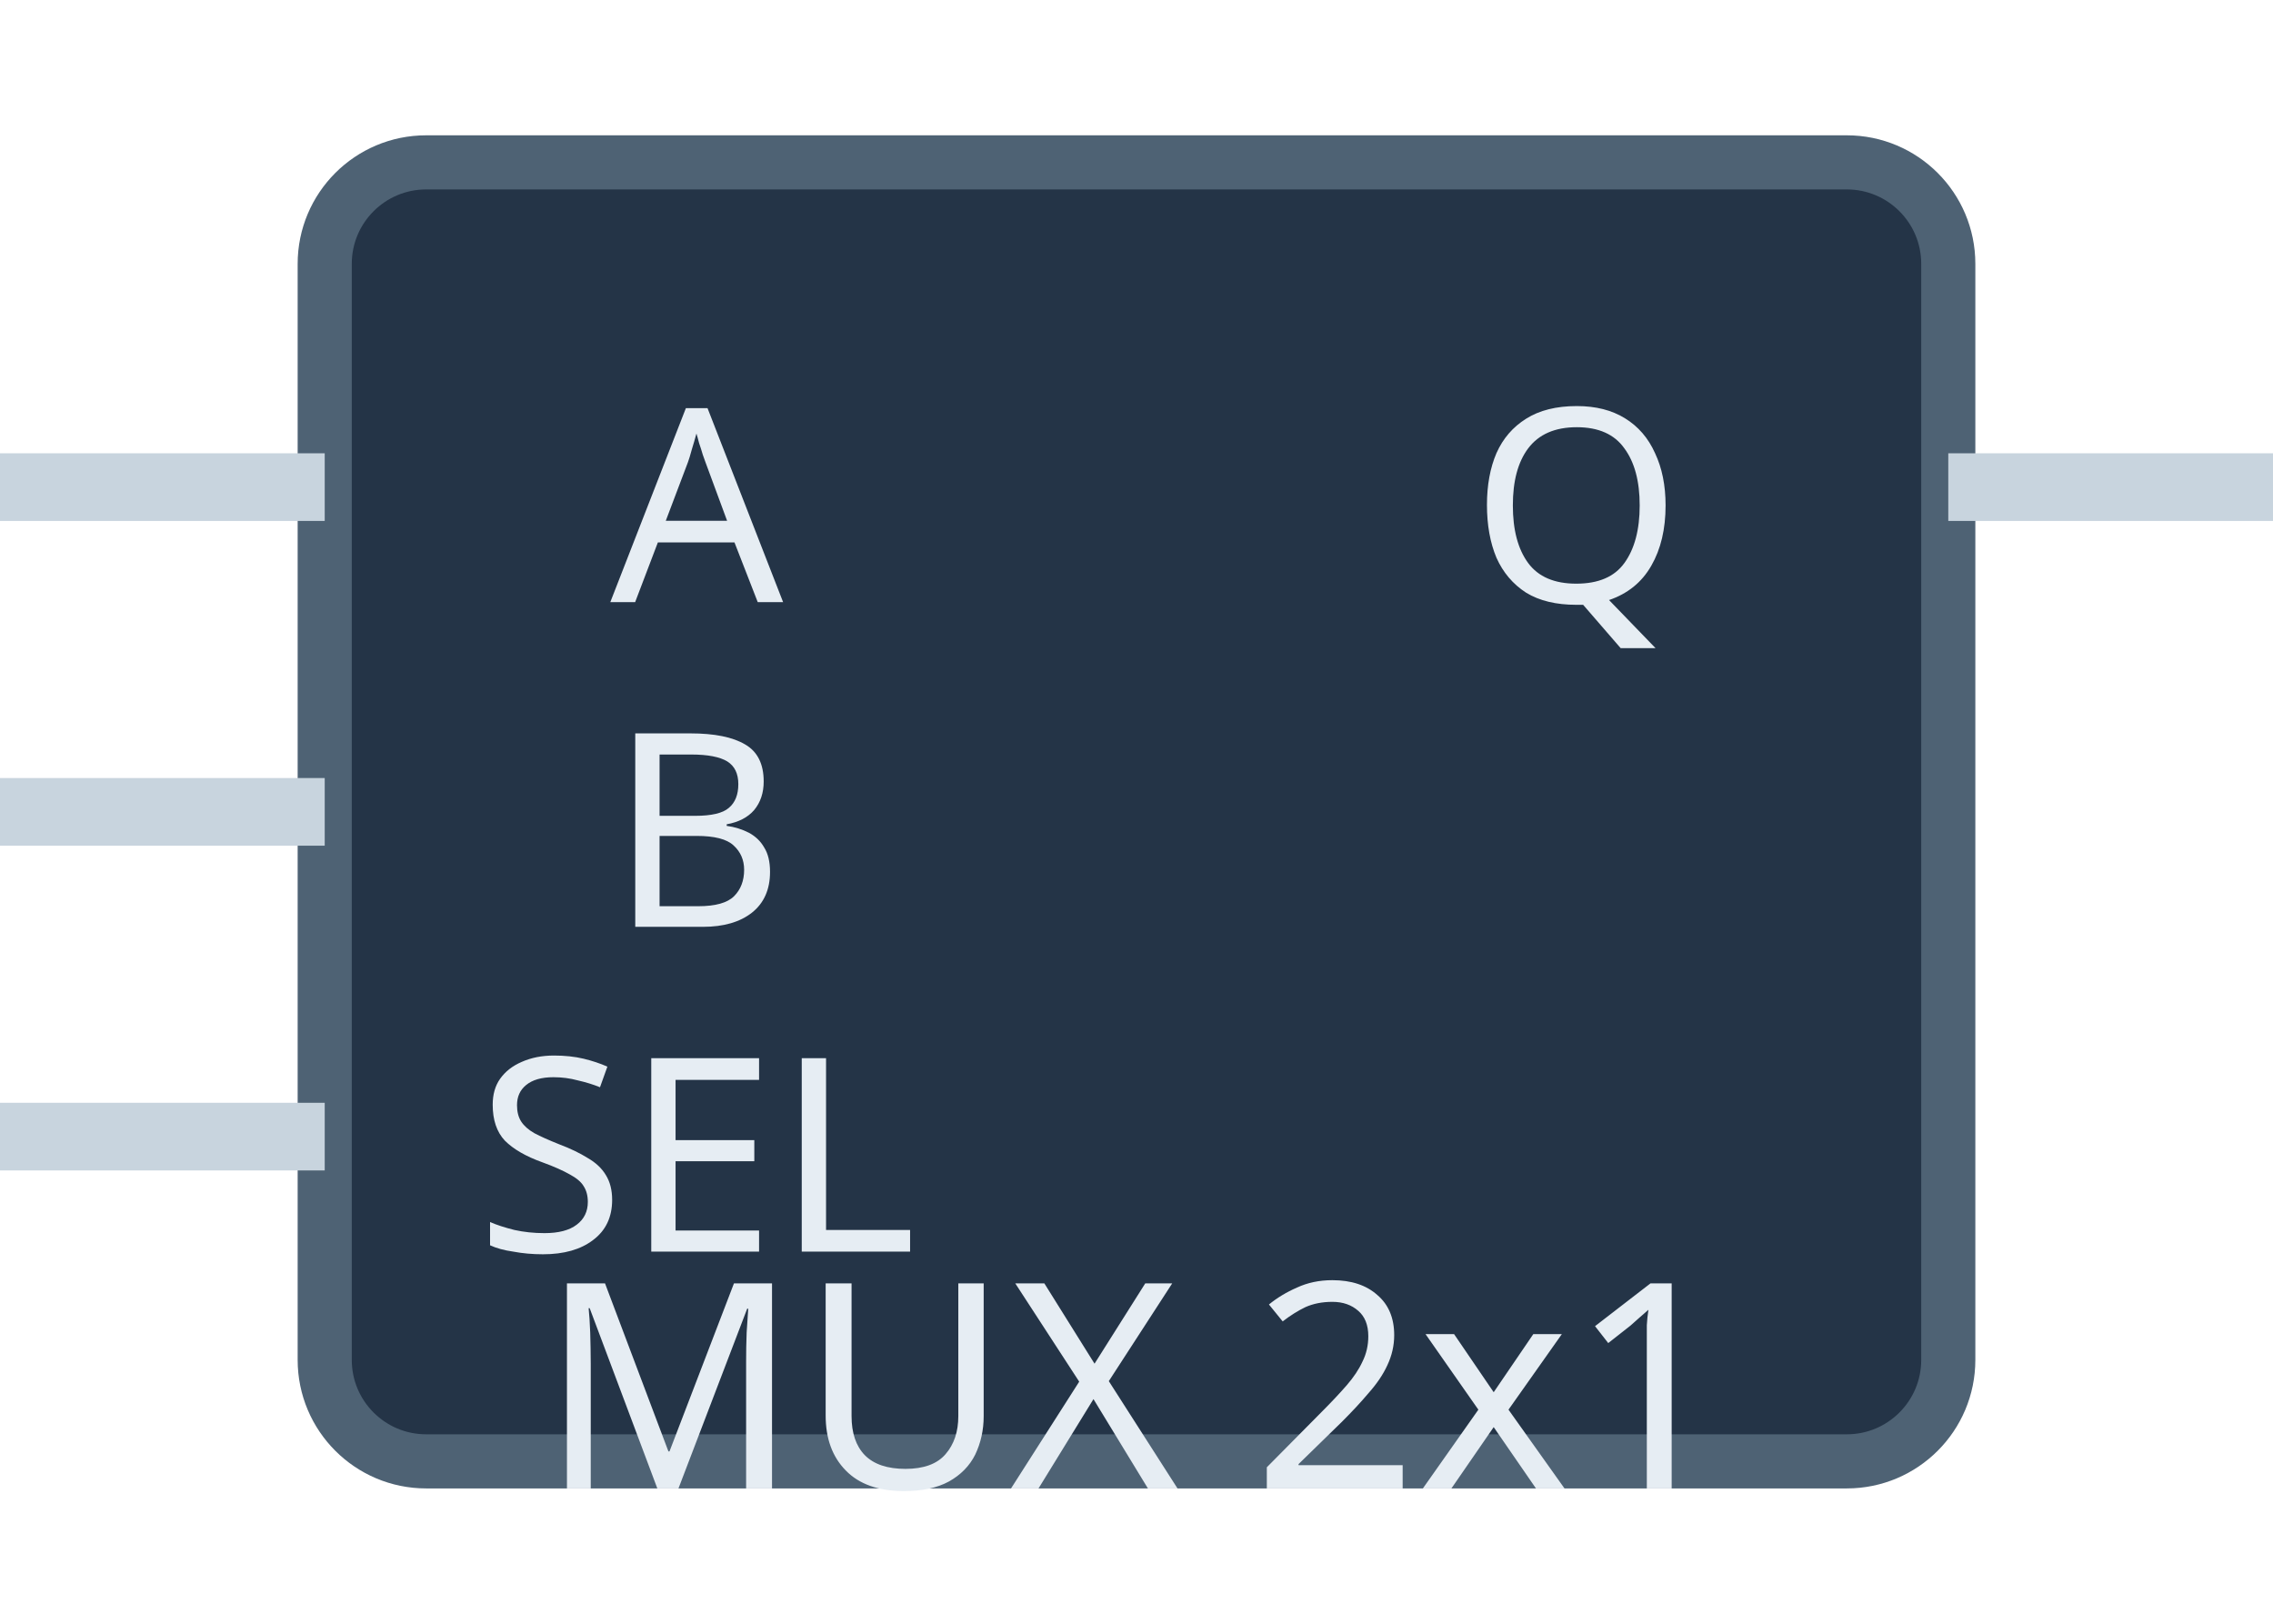
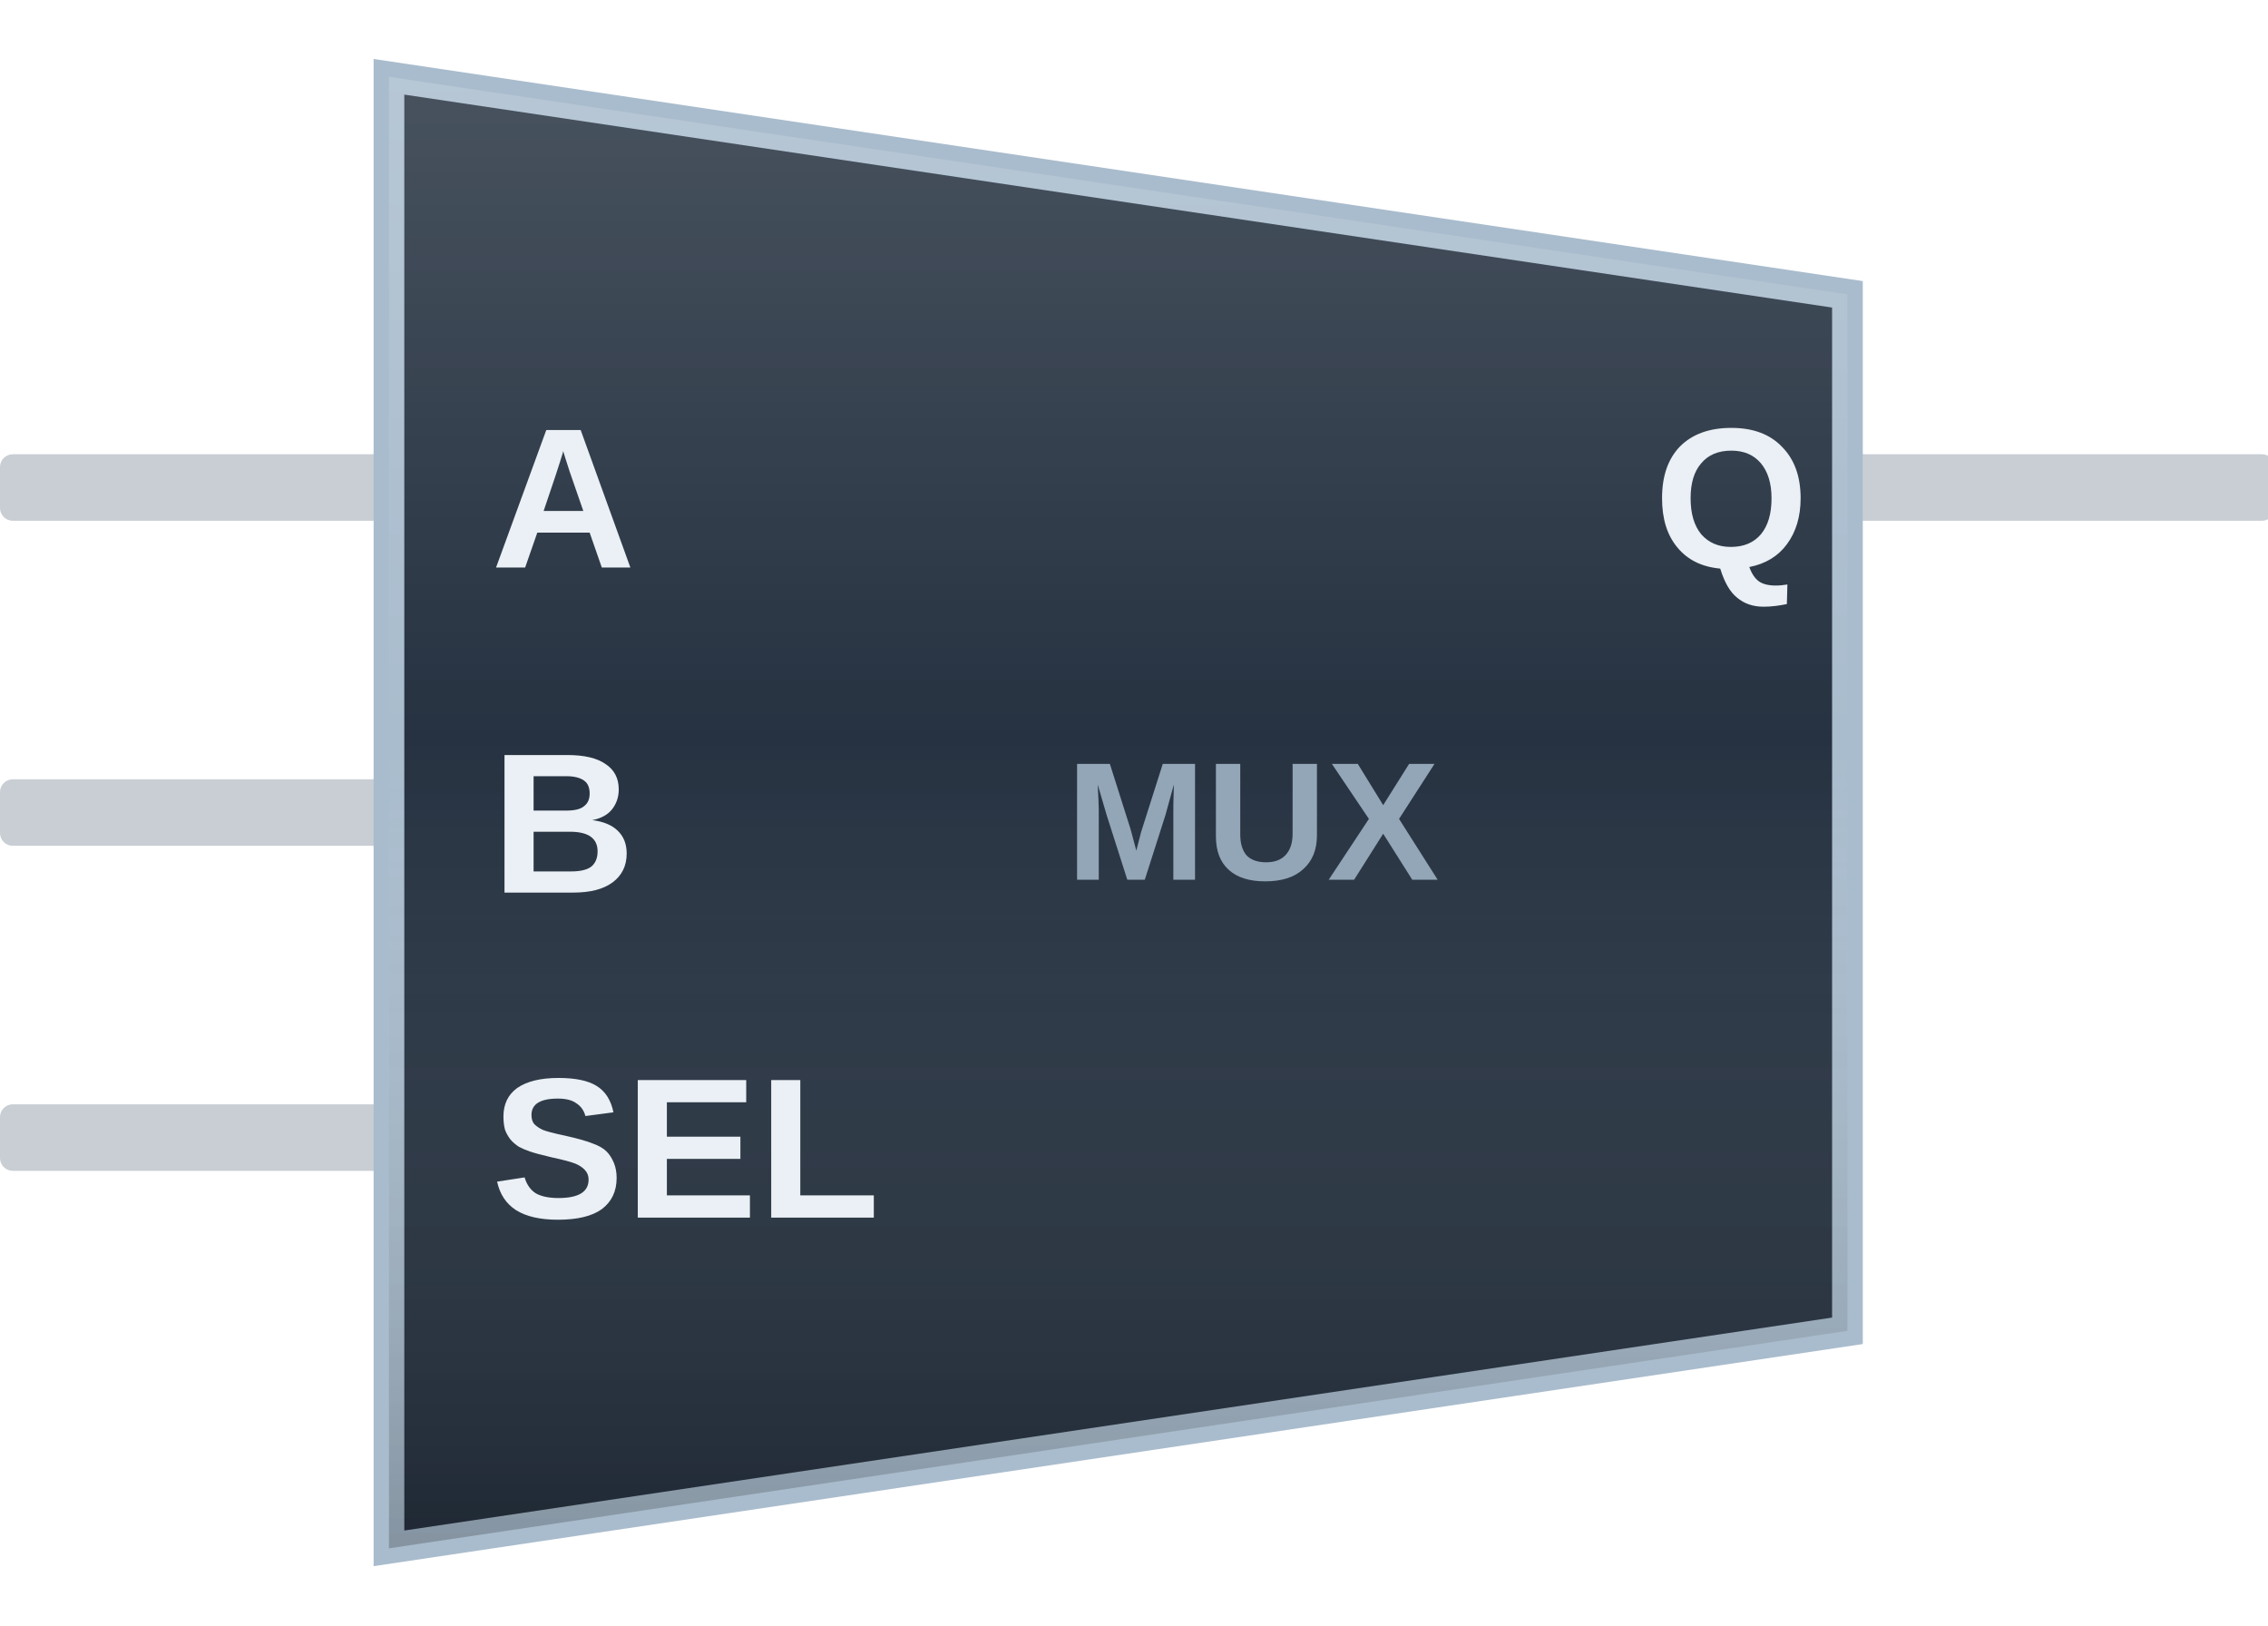
- <svg xmlns="http://www.w3.org/2000/svg" version="1.1" width="67.2" height="48" viewBox="0 0 67.2 48" font-family="sans-serif" text-anchor="middle">
-   <rect x="9.6" y="4.8" width="48" height="38.4" rx="3" fill="#243447" stroke="#4E6274" stroke-width="1.6" />
-   <path d="M0 14.4 H9.6" stroke="#C8D4DE" stroke-width="2" />
-   <text x="20.6" y="17.8" fill="#E6EDF3" font-size="8">A</text>
-   <path d="M0 24 H9.6" stroke="#C8D4DE" stroke-width="2" />
-   <text x="20.6" y="27.4" fill="#E6EDF3" font-size="8">B</text>
-   <path d="M0 33.6 H9.6" stroke="#C8D4DE" stroke-width="2" />
-   <text x="20.6" y="37" fill="#E6EDF3" font-size="8">SEL</text>
-   <path d="M57.6 14.4 H67.2" stroke="#C8D4DE" stroke-width="2" />
-   <text x="46.6" y="17.8" fill="#E6EDF3" font-size="8">Q</text>
-   <text x="33.6" y="44" fill="#E6EDF3" font-size="8.5">MUX 2x1</text>
+ <svg xmlns="http://www.w3.org/2000/svg" version="1.1" width="67px" height="48px" viewBox="0 0 67 48">
+   <defs>
+     <linearGradient id="luz" x1="0" y1="0" x2="0" y2="1">
+       <stop offset="0" stop-color="#ffffff" stop-opacity="0.16" />
+       <stop offset="0.45" stop-color="#ffffff" stop-opacity="0" />
+       <stop offset="1" stop-color="#000000" stop-opacity="0.22" />
+     </linearGradient>
+     <linearGradient id="metal" x1="0" y1="0" x2="0" y2="1">
+       <stop offset="0" stop-color="#f4f6f8" />
+       <stop offset="0.5" stop-color="#b9bfc6" />
+       <stop offset="1" stop-color="#868d95" />
+     </linearGradient>
+     <linearGradient id="metal-h" x1="0" y1="0" x2="1" y2="0">
+       <stop offset="0" stop-color="#8a9199" />
+       <stop offset="0.35" stop-color="#eef1f4" />
+       <stop offset="0.7" stop-color="#b3b9c0" />
+       <stop offset="1" stop-color="#7c838b" />
+     </linearGradient>
+     <radialGradient id="lata" cx="0.4" cy="0.38" r="0.66">
+       <stop offset="0" stop-color="#f6f8fa" />
+       <stop offset="0.6" stop-color="#c3c9cf" />
+       <stop offset="1" stop-color="#8c939b" />
+     </radialGradient>
+     <linearGradient id="plastico" x1="0" y1="0" x2="0" y2="1">
+       <stop offset="0" stop-color="#3a3c40" />
+       <stop offset="1" stop-color="#16171a" />
+     </linearGradient>
+     <linearGradient id="ouro" x1="0" y1="0" x2="0" y2="1">
+       <stop offset="0" stop-color="#f4dc8c" />
+       <stop offset="1" stop-color="#b88a2c" />
+     </linearGradient>
+   </defs>
+   <rect x="0" y="13.417" width="11.868" height="1.965" rx="0.378" fill="#c9ced4" />
+   <rect x="0" y="23.017" width="11.868" height="1.965" rx="0.378" fill="#c9ced4" />
+   <rect x="0" y="32.617" width="11.868" height="1.965" rx="0.378" fill="#c9ced4" />
+   <rect x="54.198" y="13.417" width="13.002" height="1.965" rx="0.378" fill="#c9ced4" />
+   <path d="M11.49 2.268 L54.576 8.693 L54.576 39.307 L11.49 45.732 Z" fill="#263241" stroke="#a9bccd" stroke-width="0.907" />
+   <path d="M11.49 2.268 L54.576 8.693 L54.576 39.307 L11.49 45.732 Z" fill="url(#luz)" />
+   <text transform="translate(14.513 14.4) rotate(0)" x="0" y="2.362" font-family="Arial" font-weight="bold" font-size="5.906" fill="#eaf0f5" text-anchor="start">A</text>
+   <text transform="translate(14.513 24) rotate(0)" x="0" y="2.362" font-family="Arial" font-weight="bold" font-size="5.906" fill="#eaf0f5" text-anchor="start">B</text>
+   <text transform="translate(14.513 33.6) rotate(0)" x="0" y="2.362" font-family="Arial" font-weight="bold" font-size="5.906" fill="#eaf0f5" text-anchor="start">SEL</text>
+   <text transform="translate(53.443 14.4) rotate(0)" x="0" y="2.362" font-family="Arial" font-weight="bold" font-size="5.906" fill="#eaf0f5" text-anchor="end">Q</text>
+   <text transform="translate(37.002 24) rotate(0)" x="0" y="1.984" font-family="Arial" font-weight="bold" font-size="4.961" fill="#93a6b8" text-anchor="middle">MUX</text>
</svg>
